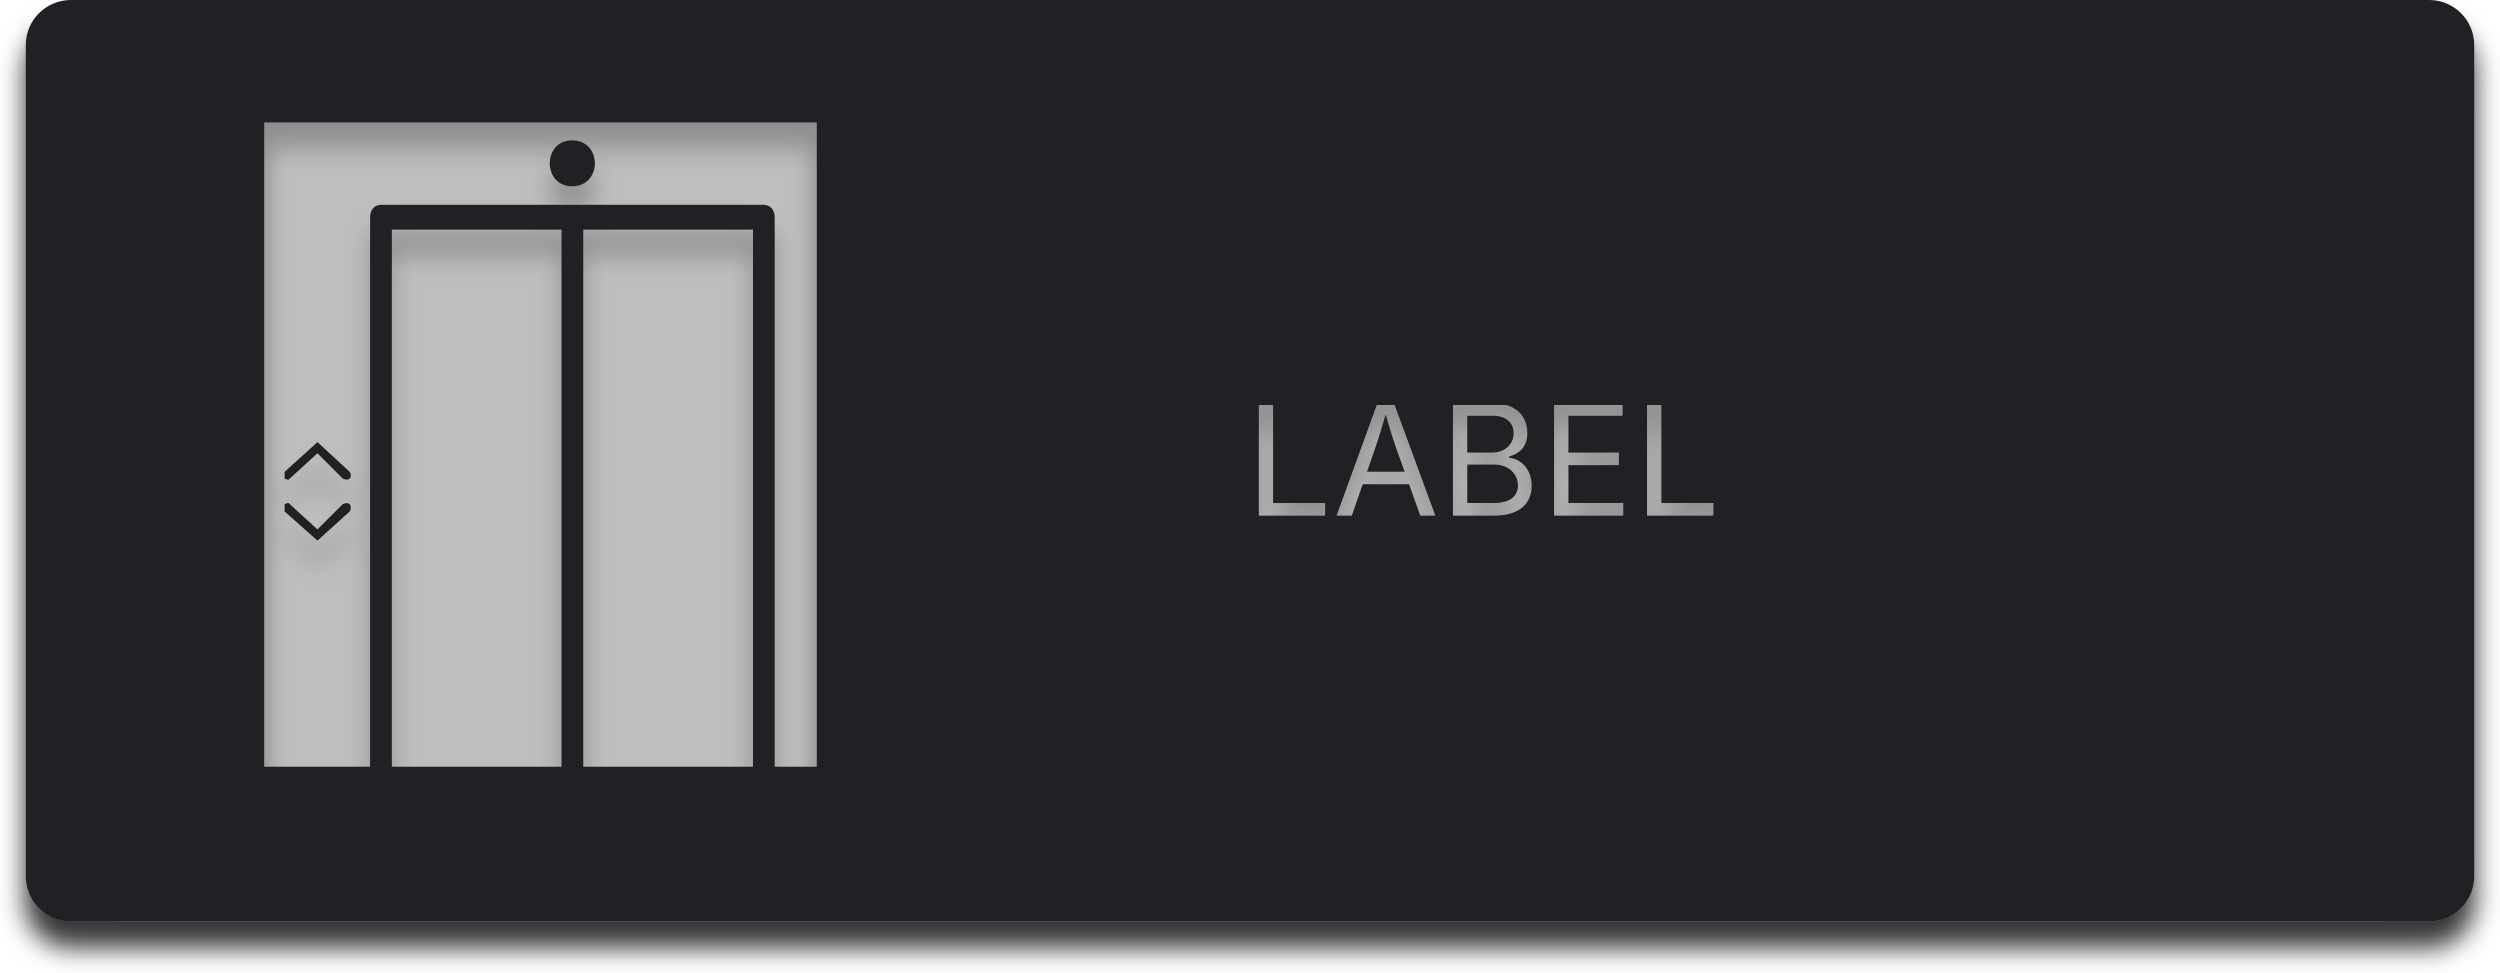
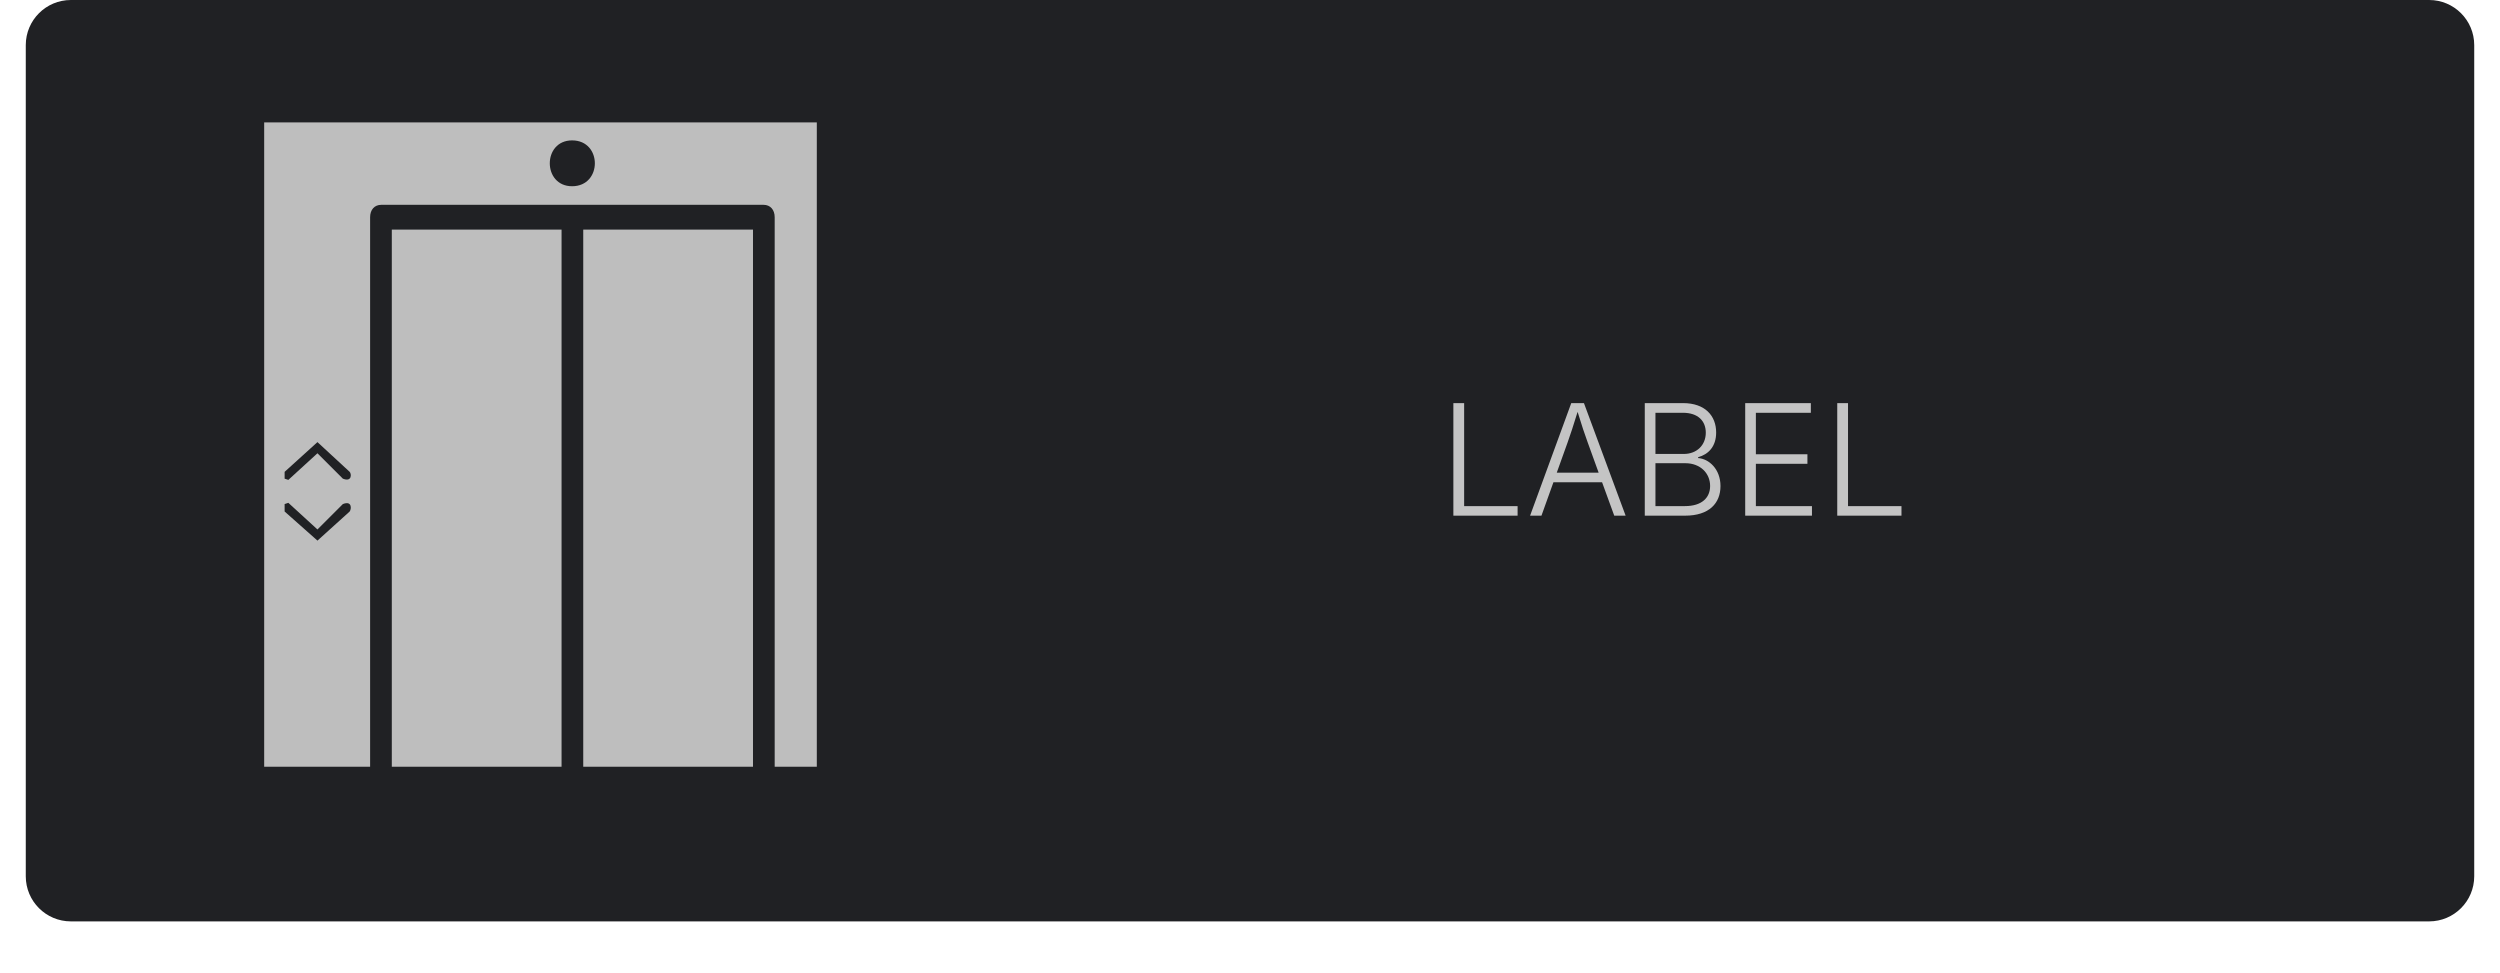
<svg xmlns="http://www.w3.org/2000/svg" width="388" height="151" viewBox="0 0 388 151" fill="none">
-   <g id="Group8" filter="url(#filter0_d8)">
-     <g id="button8" filter="url(#filter1_b8)">
+   <g id="Group">
+     <g id="button" filter="url(#button)">
      <rect x="4" width="380" height="143" rx="7" fill="#202124" />
    </g>
-     <g id="Vector8" filter="url(#filter2_i8)">
-       <path fill-rule="evenodd" clip-rule="evenodd" d="M90.519 35.635V119H116.865V35.635H90.519ZM57.442 119V33.712C57.442 32.558 58.115 31.788 59.173 31.788H118.5C119.558 31.788 120.231 32.558 120.231 33.712V119H126.769V19H41V119H57.442ZM49.269 68.615L54.269 73.231C54.558 73.519 54.654 74.865 53.212 74.288L49.269 70.346L44.75 74.481L44.173 74.288V73.231L49.269 68.615ZM49.269 82.173L53.212 78.231C54.654 77.654 54.558 79 54.269 79.385L49.269 83.904L44.173 79.385V78.231L44.75 78.038L49.269 82.173ZM88.788 28.904C84.173 28.904 84.173 21.788 88.788 21.788C93.5 21.788 93.5 28.904 88.788 28.904ZM60.808 35.635V119H87.154V35.635H60.808Z" fill="#BEBEBE" />
-     </g>
-     <g id="text8" filter="url(#filter3_i8)" transform="translate(-30,0)">
-       <text fill="#C4C4C4" xml:space="preserve" style="white-space: pre" font-family="SF Pro Text" font-size="24" letter-spacing="0em">
-         <tspan x="223.25" y="80.031">LABEL</tspan>
-       </text>
-     </g>
+     <path id="Vector" fill-rule="evenodd" clip-rule="evenodd" d="M90.519 35.635V119H116.865V35.635H90.519ZM57.442 119V33.712C57.442 32.558 58.115 31.788 59.173 31.788H118.5C119.558 31.788 120.231 32.558 120.231 33.712V119H126.769V19H41V119H57.442ZM49.269 68.615L54.269 73.231C54.558 73.519 54.654 74.865 53.212 74.288L49.269 70.346L44.75 74.481L44.173 74.288V73.231L49.269 68.615ZM49.269 82.173L53.212 78.231C54.654 77.654 54.558 79 54.269 79.385L49.269 83.904L44.173 79.385V78.231L44.75 78.038L49.269 82.173ZM88.788 28.904C84.173 28.904 84.173 21.788 88.788 21.788C93.5 21.788 93.5 28.904 88.788 28.904ZM60.808 35.635V119H87.154V35.635H60.808Z" fill="#BEBEBE" />
+     <text id="text" fill="#C4C4C4" xml:space="preserve" style="white-space: pre" font-family="SF Pro Text" font-size="24" font-weight="300" letter-spacing="0em">
+       <tspan x="223.25" y="80.031">LABEL</tspan>
+     </text>
  </g>
-   <defs>
-     <filter id="filter0_d8" x="0" y="0" width="388" height="151" filterUnits="userSpaceOnUse" color-interpolation-filters="sRGB">
-       <feFlood flood-opacity="0" result="BackgroundImageFix" />
-       <feColorMatrix in="SourceAlpha" type="matrix" values="0 0 0 0 0 0 0 0 0 0 0 0 0 0 0 0 0 0 127 0" />
-       <feOffset dy="4" />
-       <feGaussianBlur stdDeviation="2" />
-       <feColorMatrix type="matrix" values="0 0 0 0 0 0 0 0 0 0 0 0 0 0 0 0 0 0 0.79 0" />
-       <feBlend mode="normal" in2="BackgroundImageFix" result="effect1_dropShadow" />
-       <feBlend mode="normal" in="SourceGraphic" in2="effect1_dropShadow" result="shape" />
-     </filter>
-     <filter id="filter1_b8" x="-26.907" y="-30.907" width="441.814" height="204.814" filterUnits="userSpaceOnUse" color-interpolation-filters="sRGB">
-       <feFlood flood-opacity="0" result="BackgroundImageFix" />
-       <feGaussianBlur in="BackgroundImage" stdDeviation="15.453" />
-       <feComposite in2="SourceAlpha" operator="in" result="effect1_backgroundBlur" />
-       <feBlend mode="normal" in="SourceGraphic" in2="effect1_backgroundBlur" result="shape" />
-     </filter>
-     <filter id="filter2_i8" x="41" y="19" width="85.769" height="104" filterUnits="userSpaceOnUse" color-interpolation-filters="sRGB">
-       <feFlood flood-opacity="0" result="BackgroundImageFix" />
-       <feBlend mode="normal" in="SourceGraphic" in2="BackgroundImageFix" result="shape" />
-       <feColorMatrix in="SourceAlpha" type="matrix" values="0 0 0 0 0 0 0 0 0 0 0 0 0 0 0 0 0 0 127 0" result="hardAlpha" />
-       <feOffset dy="4" />
-       <feGaussianBlur stdDeviation="2" />
-       <feComposite in2="hardAlpha" operator="arithmetic" k2="-1" k3="1" />
-       <feColorMatrix type="matrix" values="0 0 0 0 0 0 0 0 0 0 0 0 0 0 0 0 0 0 0.25 0" />
-       <feBlend mode="normal" in2="shape" result="effect1_innerShadow" />
-     </filter>
-     <filter id="filter3_i8" x="223.695" y="62.973" width="73.957" height="25.211" filterUnits="userSpaceOnUse" color-interpolation-filters="sRGB">
-       <feFlood flood-opacity="0" result="BackgroundImageFix" />
-       <feBlend mode="normal" in="SourceGraphic" in2="BackgroundImageFix" result="shape" />
-       <feColorMatrix in="SourceAlpha" type="matrix" values="0 0 0 0 0 0 0 0 0 0 0 0 0 0 0 0 0 0 127 0" result="hardAlpha" />
-       <feOffset dy="4" />
-       <feGaussianBlur stdDeviation="2" />
-       <feComposite in2="hardAlpha" operator="arithmetic" k2="-1" k3="1" />
-       <feColorMatrix type="matrix" values="0 0 0 0 0 0 0 0 0 0 0 0 0 0 0 0 0 0 0.25 0" />
-       <feBlend mode="normal" in2="shape" result="effect1_innerShadow" />
-     </filter>
-   </defs>
</svg>
